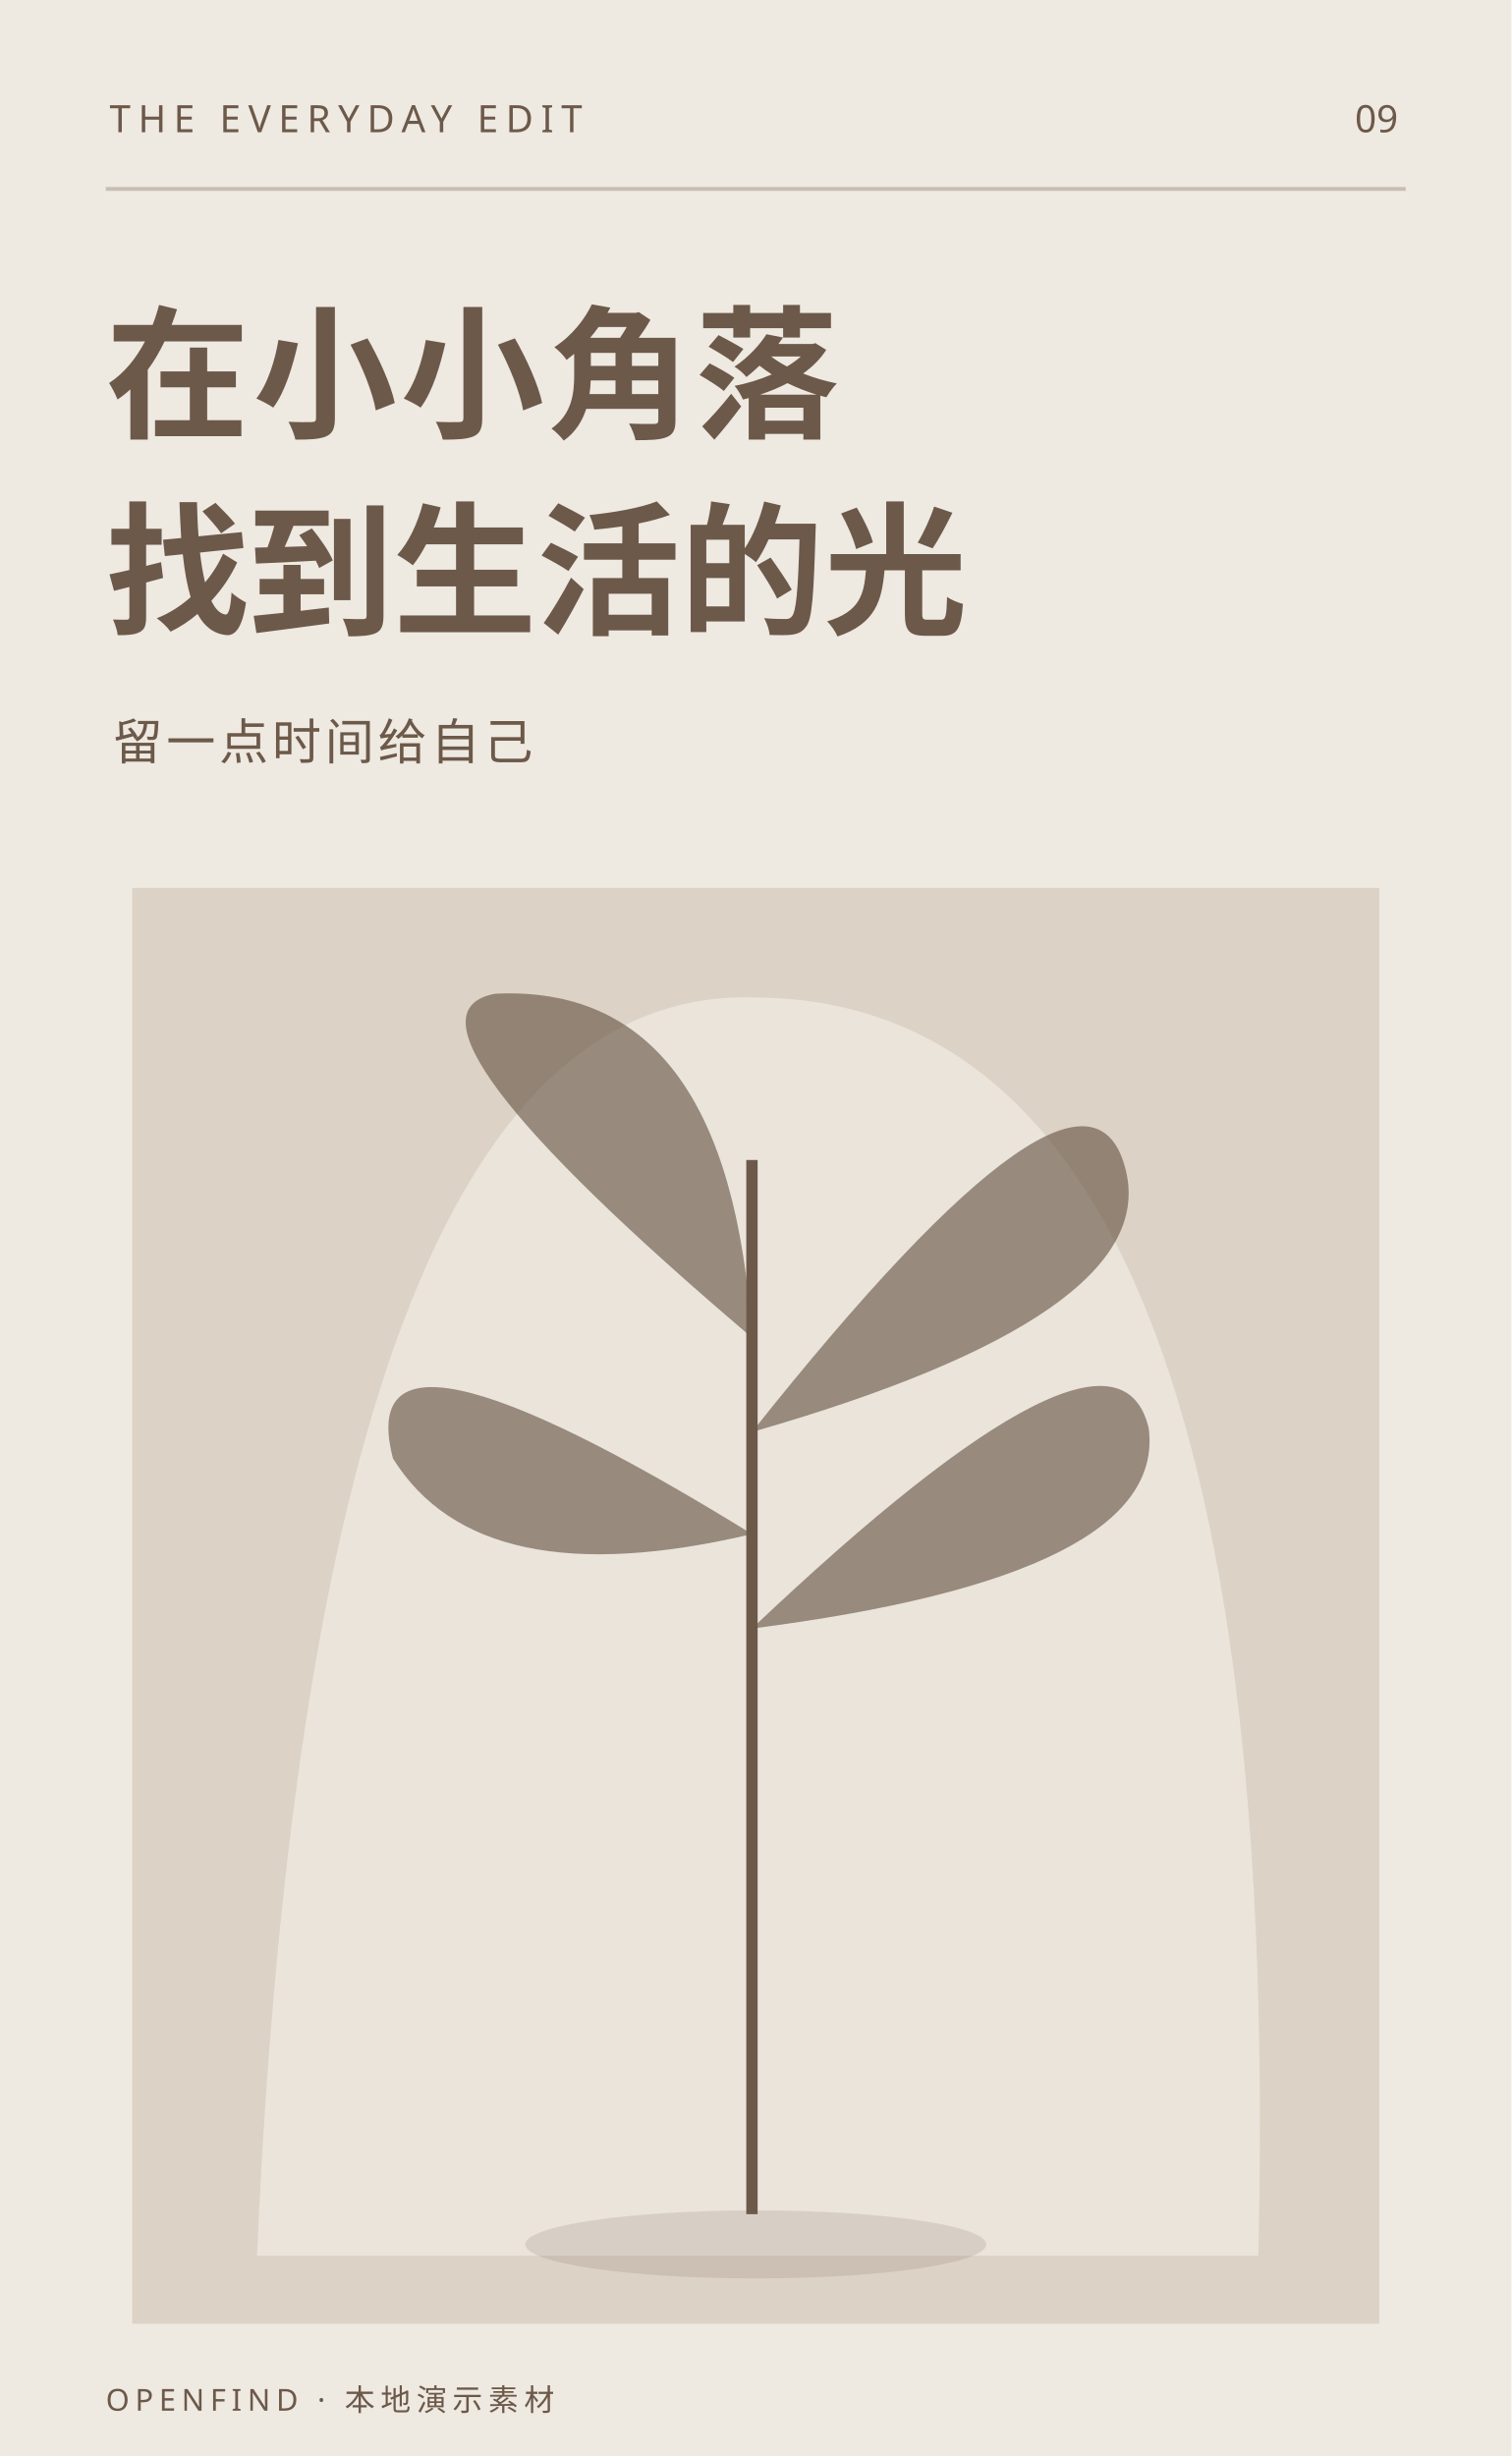
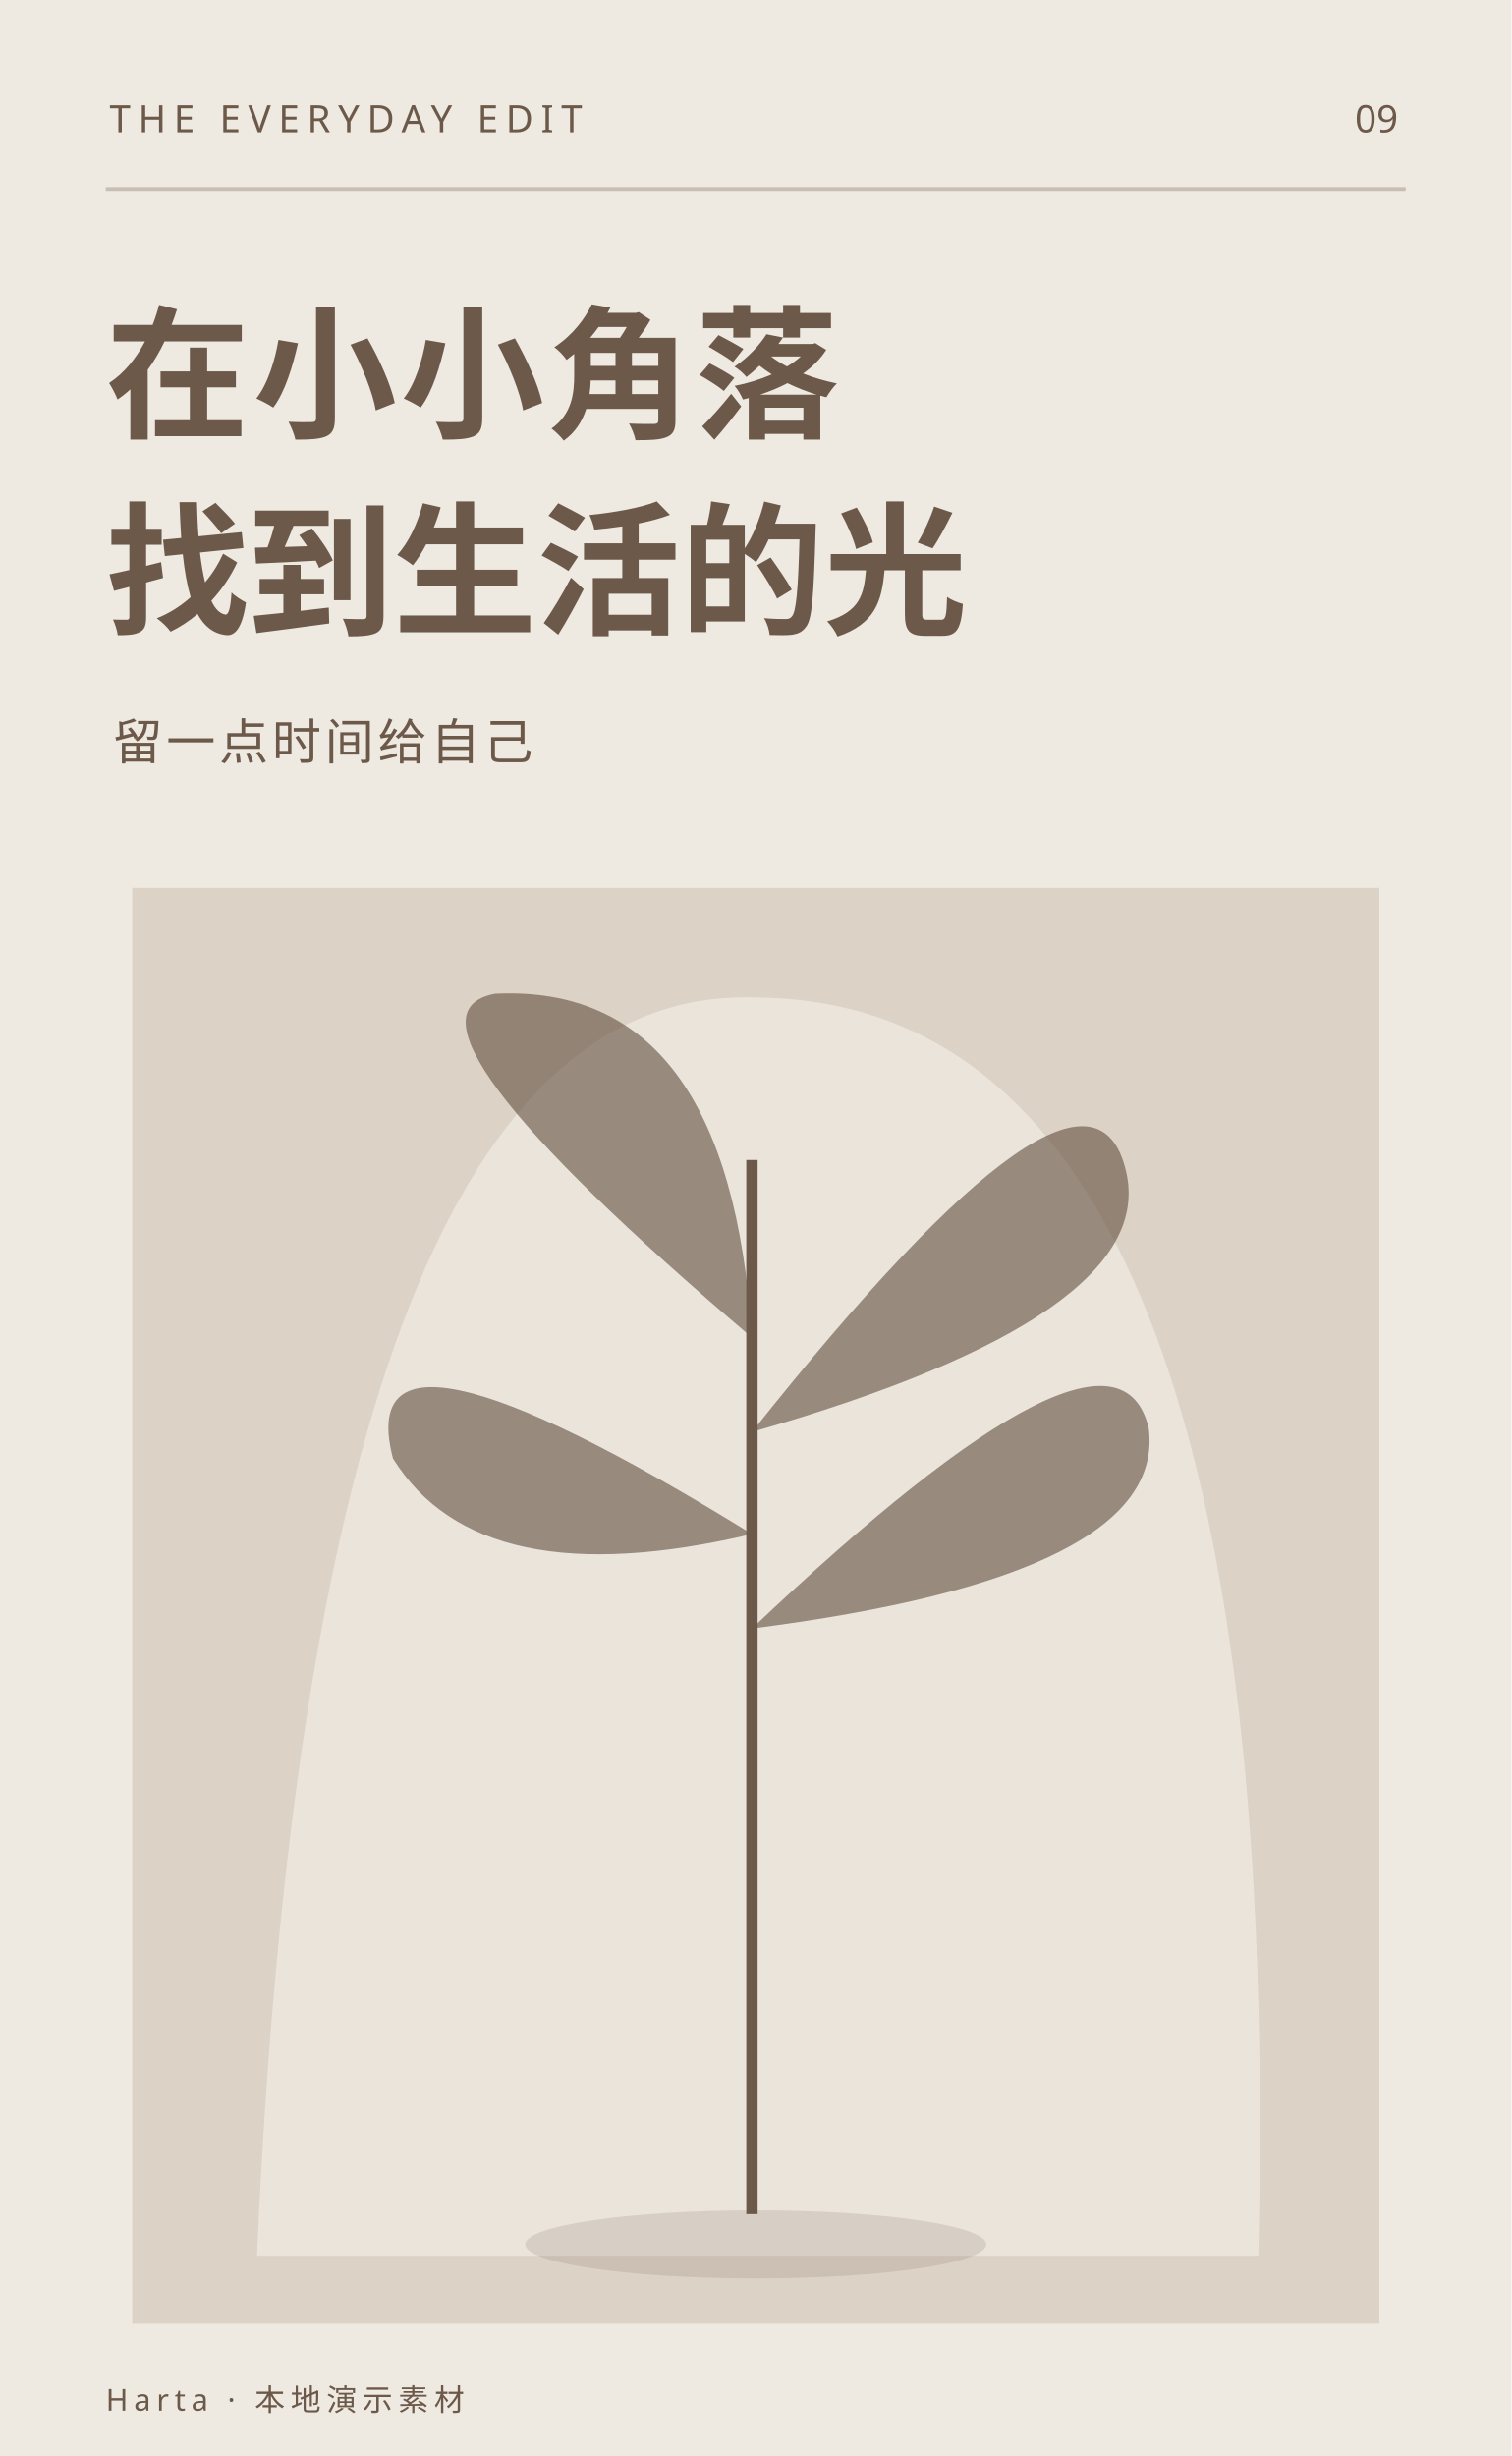
<svg xmlns="http://www.w3.org/2000/svg" width="400" height="650" viewBox="0 0 400 650">
  <rect width="400" height="650" fill="#eee9e1" />
  <g font-family="PingFang SC,Noto Sans SC,Microsoft YaHei,sans-serif" fill="#6c5949">
    <text x="29" y="35" font-size="10" letter-spacing="2">THE EVERYDAY EDIT</text>
    <text x="370" y="35" text-anchor="end" font-size="10">09</text>
    <path d="M28 50h344" stroke="#6c5949" opacity=".3" />
    <text x="28" y="113" font-size="38" font-weight="650" letter-spacing="1">在小小角落</text>
    <text x="28" y="165" font-size="38" font-weight="650">找到生活的光</text>
    <text x="30" y="201" font-size="13" letter-spacing="1">留一点时间给自己</text>
    <rect x="35" y="235" width="330" height="380" fill="#c9bcaa" opacity=".5" />
    <path d="M68 597Q83 260 200 264Q341 265 333 597" fill="#eee9e1" opacity=".8" />
    <path d="M199 586V307" stroke="#6c5949" stroke-width="3" />
    <path d="M199 354q-100-85-68-91 62-3 68 91m0 25q89-112 99-69 9 38-99 69m0 27q-107-66-95-20 23 37 95 20m0 25q96-91 105-53 5 39-105 53" fill="#6c5949" opacity=".65" />
    <ellipse cx="200" cy="594" rx="61" ry="9" fill="#6c5949" opacity=".15" />
    <rect x="25" y="626" width="180" height="16" fill="#eee9e1" />
-     <text x="28" y="638" font-size="8" letter-spacing="1.5">OPENFIND · 本地演示素材</text>
+     <text x="28" y="638" font-size="8" letter-spacing="1.5">Harta · 本地演示素材</text>
  </g>
</svg>
